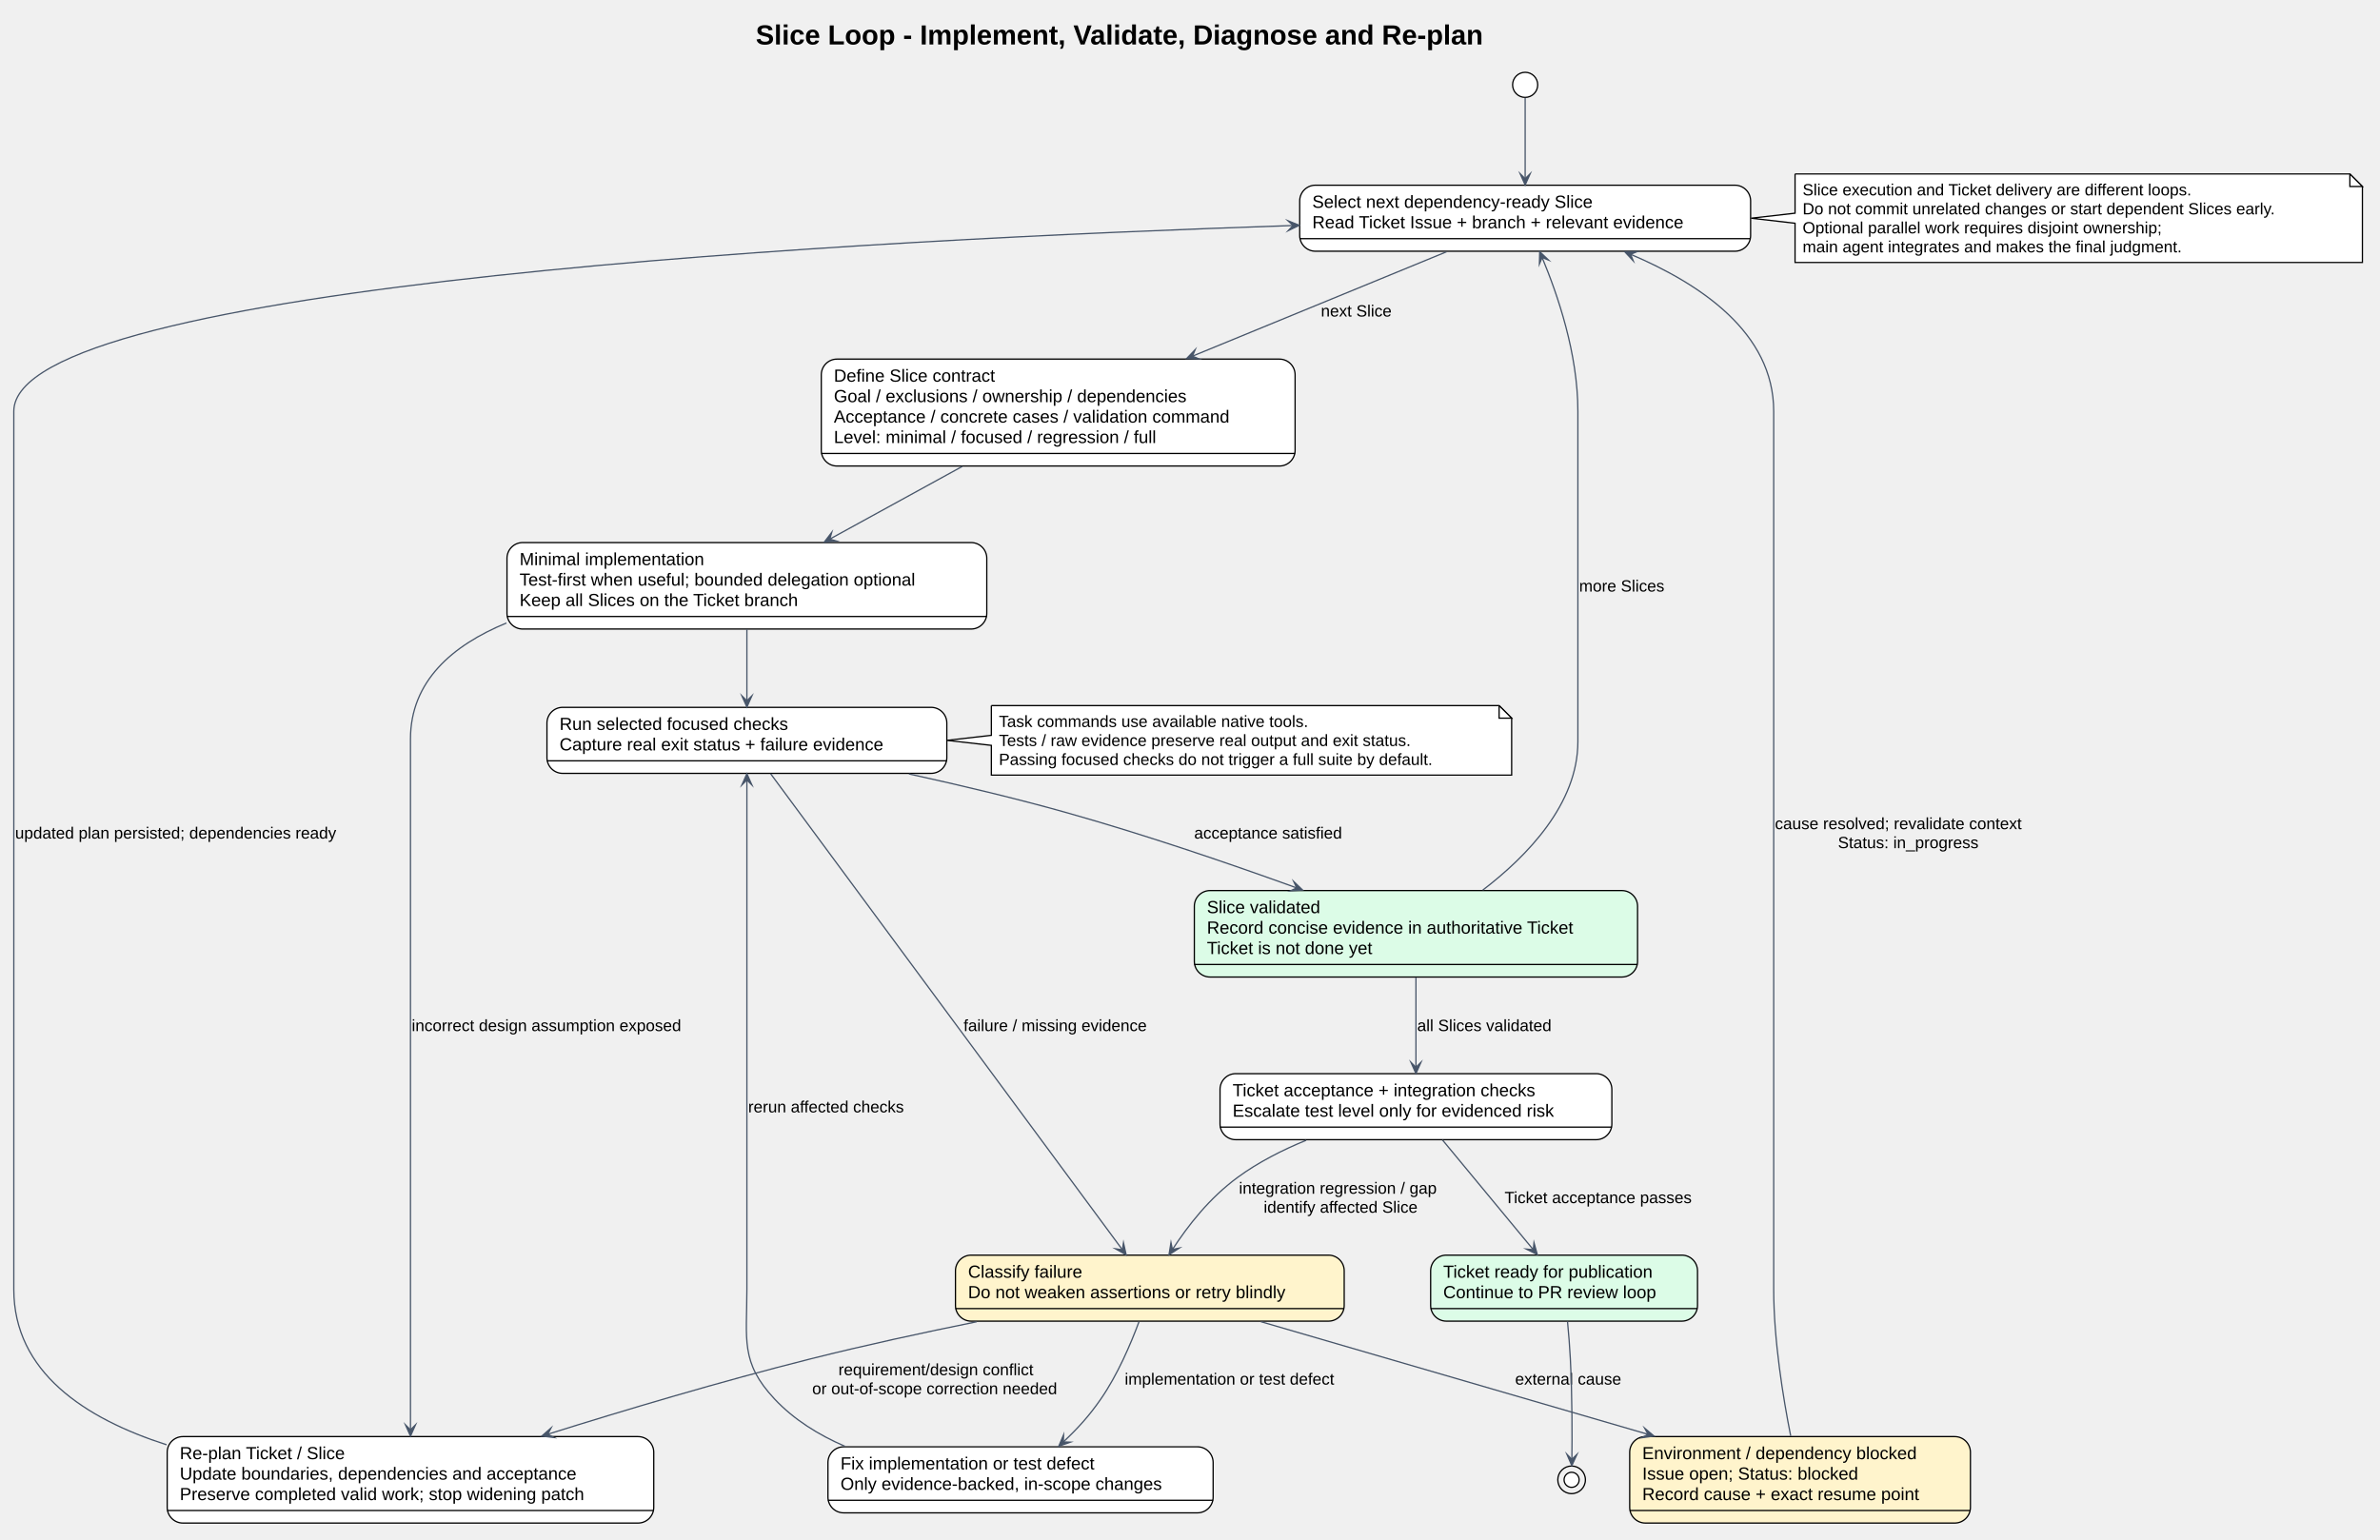
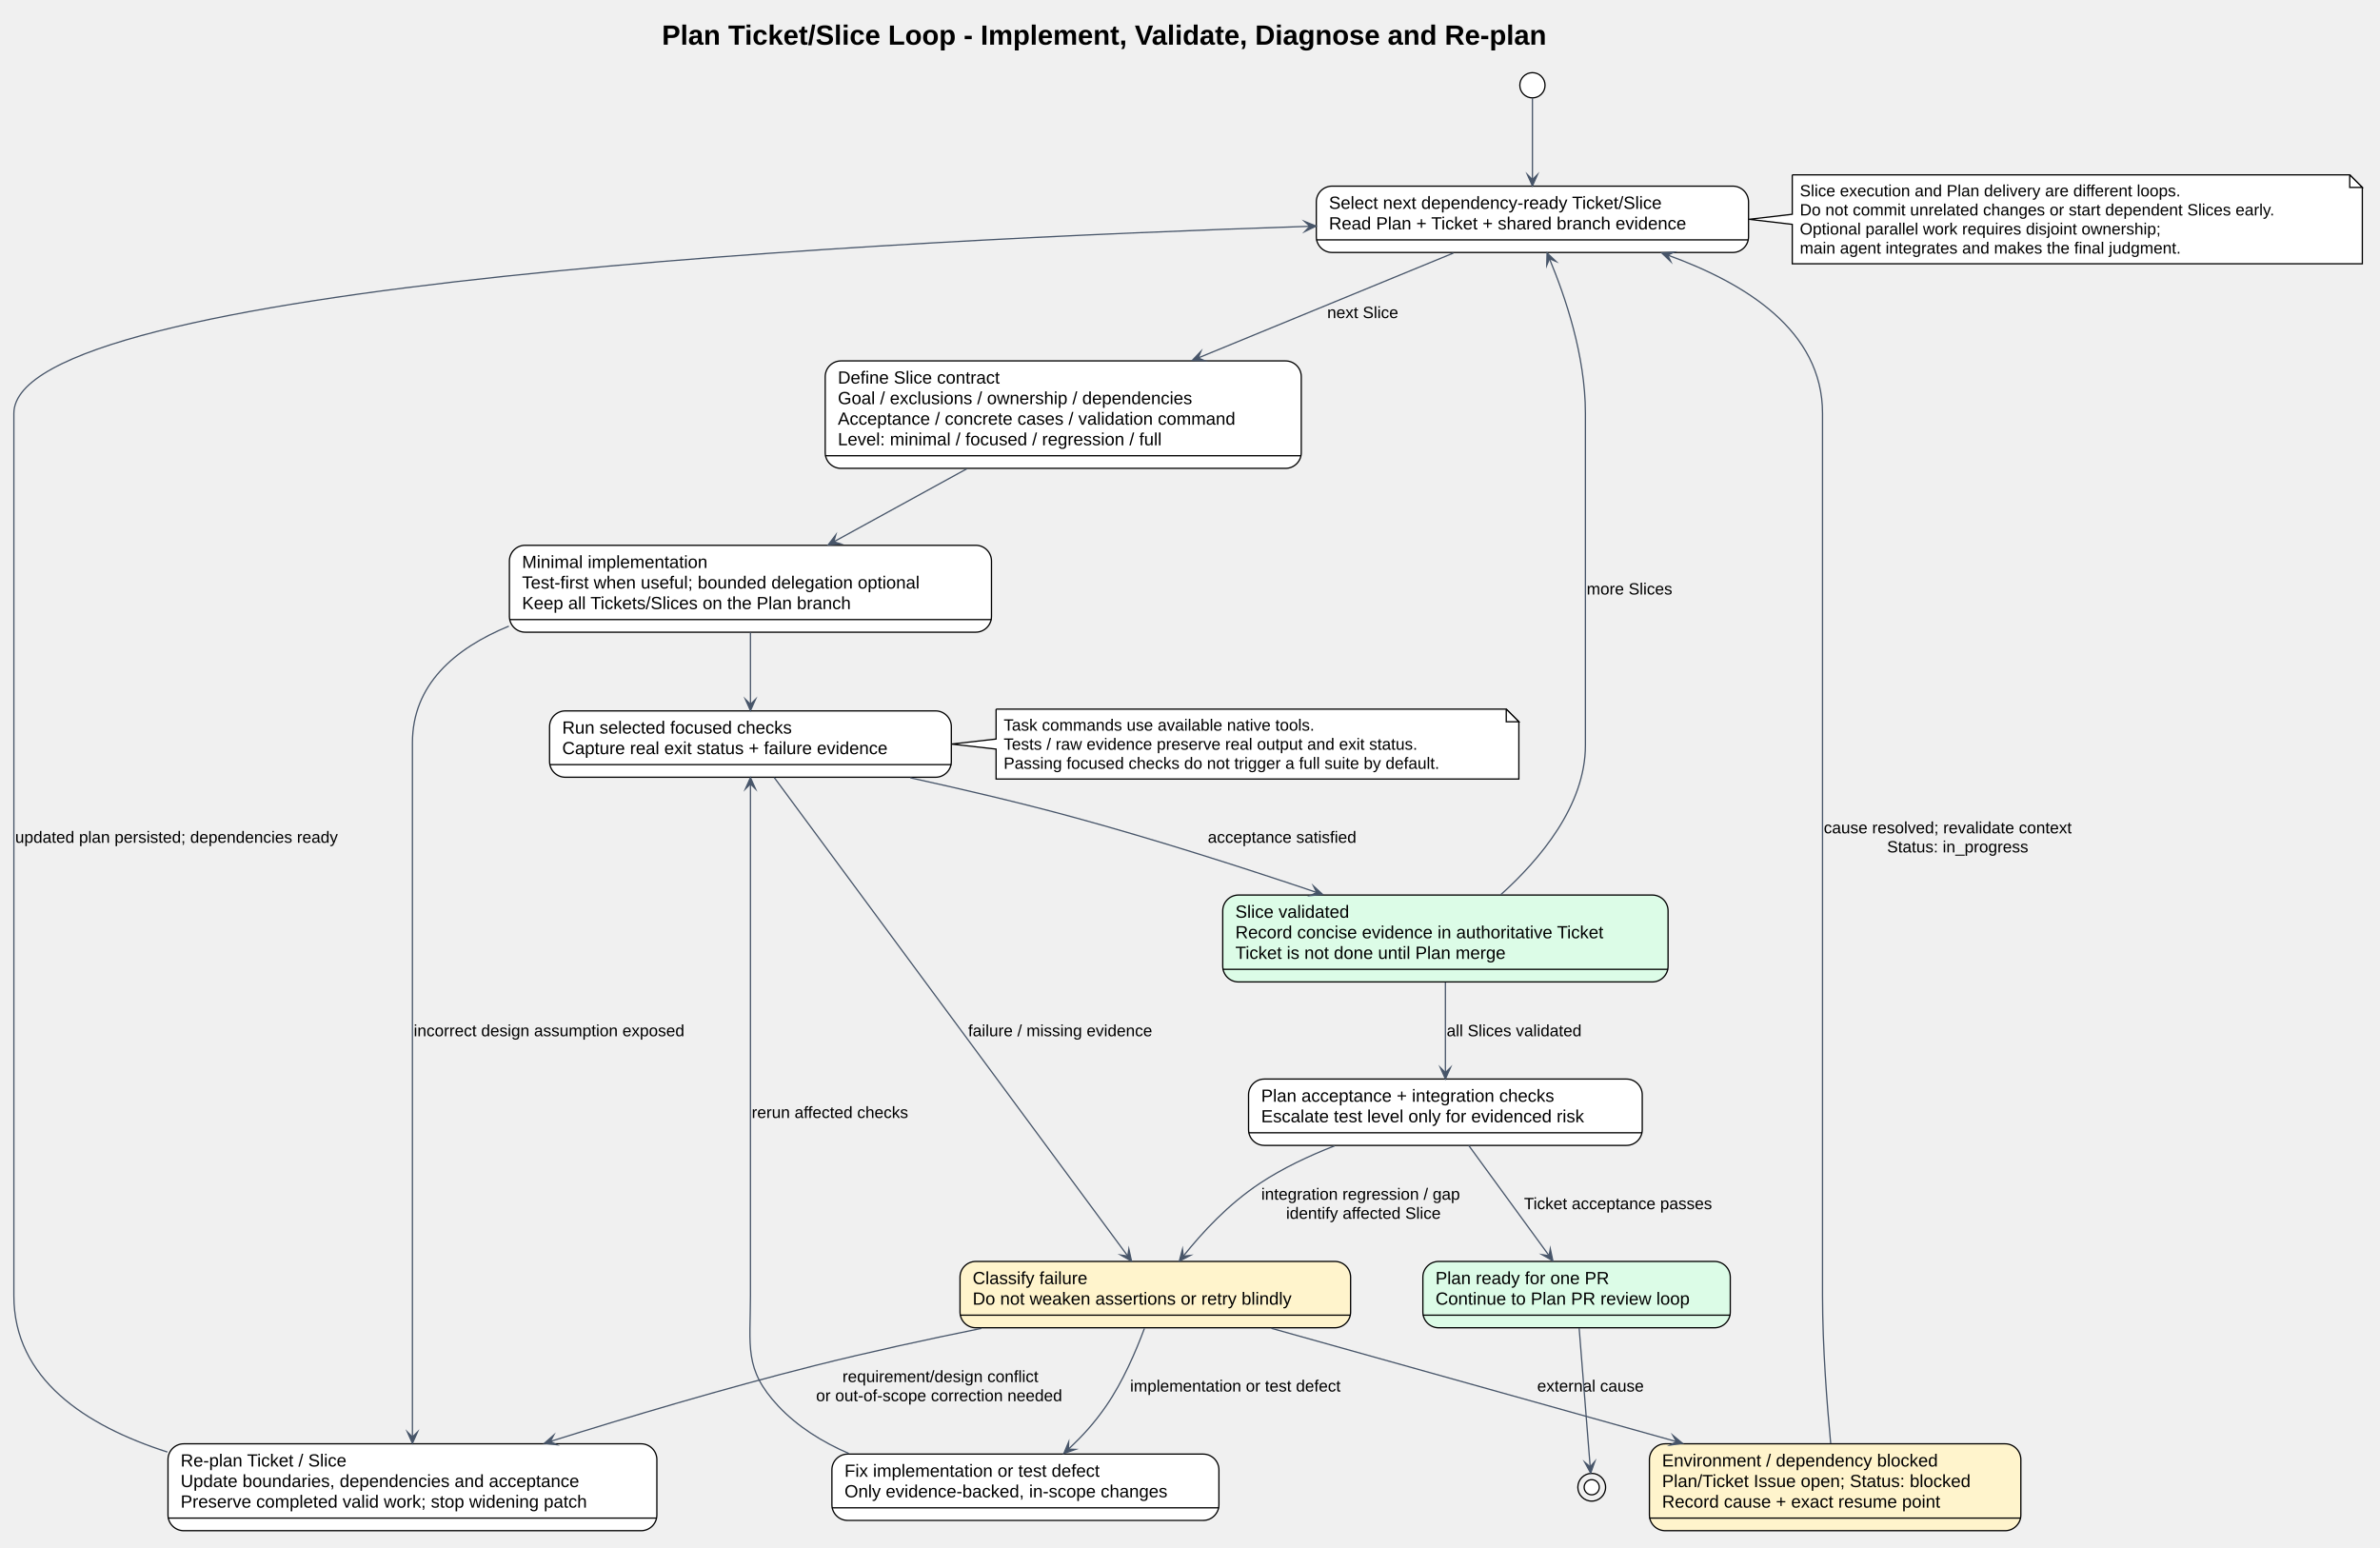
- <svg xmlns="http://www.w3.org/2000/svg" contentStyleType="text/css" data-diagram-type="STATE" height="1227px" preserveAspectRatio="none" style="width:1896px;height:1227px;background:#FFFFFF;" version="1.1" viewBox="0 0 1896 1227" width="1896px" zoomAndPan="magnify">
+ <svg xmlns="http://www.w3.org/2000/svg" contentStyleType="text/css" data-diagram-type="STATE" height="1227px" preserveAspectRatio="none" style="width:1887px;height:1227px;background:#FFFFFF;" version="1.1" viewBox="0 0 1887 1227" width="1887px" zoomAndPan="magnify">
  <defs />
  <g>
    <g class="title" data-source-line="5">
-       <text fill="#000000" font-family="Arial" font-size="22" font-weight="700" lengthAdjust="spacing" textLength="690.905" x="602.046" y="35.421">Slice Loop - Implement, Validate, Diagnose and Re-plan</text>
+       <text fill="#000000" font-family="Arial" font-size="22" font-weight="700" lengthAdjust="spacing" textLength="836.43" x="524.784" y="35.421">Plan Ticket/Slice Loop - Implement, Validate, Diagnose and Re-plan</text>
    </g>
    <g class="entity" data-qualified-name="select" data-source-line="7" id="ent0001">
-       <rect fill="#FFFFFF" height="52.594" rx="12.5" ry="12.5" style="stroke:#000000;stroke-width:1;" width="359.206" x="1035.4" y="147.579" />
-       <line style="stroke:#000000;stroke-width:1;" x1="1035.4" x2="1394.606" y1="190.173" y2="190.173" />
-       <text fill="#000000" font-family="Arial" font-size="14" lengthAdjust="spacing" textLength="252.178" x="1045.4" y="165.575">Select next dependency-ready Slice</text>
-       <text fill="#000000" font-family="Arial" font-size="14" lengthAdjust="spacing" textLength="339.206" x="1045.4" y="181.871">Read Ticket Issue + branch + relevant evidence</text>
+       <rect fill="#FFFFFF" height="52.594" rx="12.5" ry="12.5" style="stroke:#000000;stroke-width:1;" width="342.69" x="1043.65" y="147.579" />
+       <line style="stroke:#000000;stroke-width:1;" x1="1043.65" x2="1386.34" y1="190.173" y2="190.173" />
+       <text fill="#000000" font-family="Arial" font-size="14" lengthAdjust="spacing" textLength="299.243" x="1053.65" y="165.575">Select next dependency-ready Ticket/Slice</text>
+       <text fill="#000000" font-family="Arial" font-size="14" lengthAdjust="spacing" textLength="322.69" x="1053.65" y="181.871">Read Plan + Ticket + shared branch evidence</text>
    </g>
    <g class="entity" data-qualified-name="contract" data-source-line="8" id="ent0002">
      <rect fill="#FFFFFF" height="85.188" rx="12.5" ry="12.5" style="stroke:#000000;stroke-width:1;" width="377.444" x="654.28" y="286.139" />
      <line style="stroke:#000000;stroke-width:1;" x1="654.28" x2="1031.724" y1="361.327" y2="361.327" />
      <text fill="#000000" font-family="Arial" font-size="14" lengthAdjust="spacing" textLength="145.722" x="664.28" y="304.135">Define Slice contract</text>
      <text fill="#000000" font-family="Arial" font-size="14" lengthAdjust="spacing" textLength="315.95" x="664.28" y="320.431">Goal / exclusions / ownership / dependencies</text>
      <text fill="#000000" font-family="Arial" font-size="14" lengthAdjust="spacing" textLength="357.444" x="664.28" y="336.728">Acceptance / concrete cases / validation command</text>
      <text fill="#000000" font-family="Arial" font-size="14" lengthAdjust="spacing" textLength="293.597" x="664.28" y="353.025">Level: minimal / focused / regression / full</text>
    </g>
    <g class="entity" data-qualified-name="implement" data-source-line="9" id="ent0003">
      <rect fill="#FFFFFF" height="68.891" rx="12.5" ry="12.5" style="stroke:#000000;stroke-width:1;" width="382.216" x="403.89" y="432.329" />
      <line style="stroke:#000000;stroke-width:1;" x1="403.89" x2="786.106" y1="491.22" y2="491.22" />
      <text fill="#000000" font-family="Arial" font-size="14" lengthAdjust="spacing" textLength="170.215" x="413.89" y="450.325">Minimal implementation</text>
      <text fill="#000000" font-family="Arial" font-size="14" lengthAdjust="spacing" textLength="362.216" x="413.89" y="466.621">Test-first when useful; bounded delegation optional</text>
-       <text fill="#000000" font-family="Arial" font-size="14" lengthAdjust="spacing" textLength="250.052" x="413.89" y="482.918">Keep all Slices on the Ticket branch</text>
+       <text fill="#000000" font-family="Arial" font-size="14" lengthAdjust="spacing" textLength="291.847" x="413.89" y="482.918">Keep all Tickets/Slices on the Plan branch</text>
    </g>
    <g class="entity" data-qualified-name="test" data-source-line="10" id="ent0004">
      <rect fill="#FFFFFF" height="52.594" rx="12.5" ry="12.5" style="stroke:#000000;stroke-width:1;" width="318.539" x="435.73" y="563.629" />
      <line style="stroke:#000000;stroke-width:1;" x1="435.73" x2="754.269" y1="606.223" y2="606.223" />
      <text fill="#000000" font-family="Arial" font-size="14" lengthAdjust="spacing" textLength="203.061" x="445.73" y="581.625">Run selected focused checks</text>
      <text fill="#000000" font-family="Arial" font-size="14" lengthAdjust="spacing" textLength="298.539" x="445.73" y="597.921">Capture real exit status + failure evidence</text>
    </g>
    <g class="entity" data-qualified-name="diagnose" data-source-line="11" id="ent0005">
      <rect fill="#FFF4CC" height="52.594" rx="12.5" ry="12.5" style="stroke:#000000;stroke-width:1;" width="309.68" x="761.16" y="1000.109" />
      <line style="stroke:#000000;stroke-width:1;" x1="761.16" x2="1070.84" y1="1042.703" y2="1042.703" />
      <text fill="#000000" font-family="Arial" font-size="14" lengthAdjust="spacing" textLength="102.915" x="771.16" y="1018.105">Classify failure</text>
      <text fill="#000000" font-family="Arial" font-size="14" lengthAdjust="spacing" textLength="289.68" x="771.16" y="1034.401">Do not weaken assertions or retry blindly</text>
    </g>
    <g class="entity" data-qualified-name="fix" data-source-line="12" id="ent0006">
      <rect fill="#FFFFFF" height="52.594" rx="12.5" ry="12.5" style="stroke:#000000;stroke-width:1;" width="306.85" x="659.58" y="1152.849" />
      <line style="stroke:#000000;stroke-width:1;" x1="659.58" x2="966.43" y1="1195.443" y2="1195.443" />
      <text fill="#000000" font-family="Arial" font-size="14" lengthAdjust="spacing" textLength="234.391" x="669.58" y="1170.844">Fix implementation or test defect</text>
      <text fill="#000000" font-family="Arial" font-size="14" lengthAdjust="spacing" textLength="286.85" x="669.58" y="1187.141">Only evidence-backed, in-scope changes</text>
    </g>
    <g class="entity" data-qualified-name="blocked" data-source-line="13" id="ent0007">
-       <rect fill="#FFF4CC" height="68.891" rx="12.5" ry="12.5" style="stroke:#000000;stroke-width:1;" width="271.44" x="1298.28" y="1144.699" />
-       <line style="stroke:#000000;stroke-width:1;" x1="1298.28" x2="1569.719" y1="1203.59" y2="1203.59" />
-       <text fill="#000000" font-family="Arial" font-size="14" lengthAdjust="spacing" textLength="248.644" x="1308.28" y="1162.695">Environment / dependency blocked</text>
-       <text fill="#000000" font-family="Arial" font-size="14" lengthAdjust="spacing" textLength="193.184" x="1308.28" y="1178.991">Issue open; Status: blocked</text>
-       <text fill="#000000" font-family="Arial" font-size="14" lengthAdjust="spacing" textLength="251.44" x="1308.28" y="1195.288">Record cause + exact resume point</text>
+       <rect fill="#FFF4CC" height="68.891" rx="12.5" ry="12.5" style="stroke:#000000;stroke-width:1;" width="294.483" x="1307.76" y="1144.699" />
+       <line style="stroke:#000000;stroke-width:1;" x1="1307.76" x2="1602.243" y1="1203.59" y2="1203.59" />
+       <text fill="#000000" font-family="Arial" font-size="14" lengthAdjust="spacing" textLength="248.644" x="1317.76" y="1162.695">Environment / dependency blocked</text>
+       <text fill="#000000" font-family="Arial" font-size="14" lengthAdjust="spacing" textLength="274.483" x="1317.76" y="1178.991">Plan/Ticket Issue open; Status: blocked</text>
+       <text fill="#000000" font-family="Arial" font-size="14" lengthAdjust="spacing" textLength="251.44" x="1317.76" y="1195.288">Record cause + exact resume point</text>
    </g>
    <g class="entity" data-qualified-name="replan" data-source-line="14" id="ent0008">
      <rect fill="#FFFFFF" height="68.891" rx="12.5" ry="12.5" style="stroke:#000000;stroke-width:1;" width="387.603" x="133.2" y="1144.699" />
      <line style="stroke:#000000;stroke-width:1;" x1="133.2" x2="520.803" y1="1203.59" y2="1203.59" />
      <text fill="#000000" font-family="Arial" font-size="14" lengthAdjust="spacing" textLength="147.014" x="143.2" y="1162.695">Re-plan Ticket / Slice</text>
      <text fill="#000000" font-family="Arial" font-size="14" lengthAdjust="spacing" textLength="355.975" x="143.2" y="1178.991">Update boundaries, dependencies and acceptance</text>
      <text fill="#000000" font-family="Arial" font-size="14" lengthAdjust="spacing" textLength="367.603" x="143.2" y="1195.288">Preserve completed valid work; stop widening patch</text>
    </g>
    <g class="entity" data-qualified-name="slice_done" data-source-line="15" id="ent0009">
-       <rect fill="#DCFCE7" height="68.891" rx="12.5" ry="12.5" style="stroke:#000000;stroke-width:1;" width="353.081" x="951.46" y="709.619" />
-       <line style="stroke:#000000;stroke-width:1;" x1="951.46" x2="1304.541" y1="768.51" y2="768.51" />
-       <text fill="#000000" font-family="Arial" font-size="14" lengthAdjust="spacing" textLength="102.525" x="961.46" y="727.615">Slice validated</text>
-       <text fill="#000000" font-family="Arial" font-size="14" lengthAdjust="spacing" textLength="333.081" x="961.46" y="743.911">Record concise evidence in authoritative Ticket</text>
-       <text fill="#000000" font-family="Arial" font-size="14" lengthAdjust="spacing" textLength="151.587" x="961.46" y="760.208">Ticket is not done yet</text>
+       <rect fill="#DCFCE7" height="68.891" rx="12.5" ry="12.5" style="stroke:#000000;stroke-width:1;" width="353.081" x="969.46" y="709.619" />
+       <line style="stroke:#000000;stroke-width:1;" x1="969.46" x2="1322.541" y1="768.51" y2="768.51" />
+       <text fill="#000000" font-family="Arial" font-size="14" lengthAdjust="spacing" textLength="102.525" x="979.46" y="727.615">Slice validated</text>
+       <text fill="#000000" font-family="Arial" font-size="14" lengthAdjust="spacing" textLength="333.081" x="979.46" y="743.911">Record concise evidence in authoritative Ticket</text>
+       <text fill="#000000" font-family="Arial" font-size="14" lengthAdjust="spacing" textLength="244.405" x="979.46" y="760.208">Ticket is not done until Plan merge</text>
    </g>
    <g class="entity" data-qualified-name="integrate" data-source-line="16" id="ent0010">
-       <rect fill="#FFFFFF" height="52.594" rx="12.5" ry="12.5" style="stroke:#000000;stroke-width:1;" width="312.134" x="971.93" y="855.509" />
-       <line style="stroke:#000000;stroke-width:1;" x1="971.93" x2="1284.064" y1="898.103" y2="898.103" />
-       <text fill="#000000" font-family="Arial" font-size="14" lengthAdjust="spacing" textLength="277.792" x="981.93" y="873.505">Ticket acceptance + integration checks</text>
-       <text fill="#000000" font-family="Arial" font-size="14" lengthAdjust="spacing" textLength="292.134" x="981.93" y="889.801">Escalate test level only for evidenced risk</text>
+       <rect fill="#FFFFFF" height="52.594" rx="12.5" ry="12.5" style="stroke:#000000;stroke-width:1;" width="312.134" x="989.93" y="855.509" />
+       <line style="stroke:#000000;stroke-width:1;" x1="989.93" x2="1302.064" y1="898.103" y2="898.103" />
+       <text fill="#000000" font-family="Arial" font-size="14" lengthAdjust="spacing" textLength="265.228" x="999.93" y="873.505">Plan acceptance + integration checks</text>
+       <text fill="#000000" font-family="Arial" font-size="14" lengthAdjust="spacing" textLength="292.134" x="999.93" y="889.801">Escalate test level only for evidenced risk</text>
    </g>
    <g class="entity" data-qualified-name="ready" data-source-line="17" id="ent0011">
-       <rect fill="#DCFCE7" height="52.594" rx="12.5" ry="12.5" style="stroke:#000000;stroke-width:1;" width="212.589" x="1139.71" y="1000.109" />
-       <line style="stroke:#000000;stroke-width:1;" x1="1139.71" x2="1352.299" y1="1042.703" y2="1042.703" />
-       <text fill="#000000" font-family="Arial" font-size="14" lengthAdjust="spacing" textLength="192.589" x="1149.71" y="1018.105">Ticket ready for publication</text>
-       <text fill="#000000" font-family="Arial" font-size="14" lengthAdjust="spacing" textLength="189.492" x="1149.71" y="1034.401">Continue to PR review loop</text>
+       <rect fill="#DCFCE7" height="52.594" rx="12.5" ry="12.5" style="stroke:#000000;stroke-width:1;" width="243.727" x="1128.14" y="1000.109" />
+       <line style="stroke:#000000;stroke-width:1;" x1="1128.14" x2="1371.867" y1="1042.703" y2="1042.703" />
+       <text fill="#000000" font-family="Arial" font-size="14" lengthAdjust="spacing" textLength="151.177" x="1138.14" y="1018.105">Plan ready for one PR</text>
+       <text fill="#000000" font-family="Arial" font-size="14" lengthAdjust="spacing" textLength="223.727" x="1138.14" y="1034.401">Continue to Plan PR review loop</text>
    </g>
    <g class="start_entity" data-qualified-name=".start." data-source-line="19" id="ent0012">
      <ellipse cx="1215" cy="67.609" fill="#FFFFFF" rx="10" ry="10" style="stroke:#000000;stroke-width:1;" />
    </g>
    <g class="end_entity" data-qualified-name=".end." data-source-line="36" id="ent0030">
-       <ellipse cx="1252" cy="1179.139" fill="none" rx="11" ry="11" style="stroke:#000000;stroke-width:1;" />
-       <ellipse cx="1252" cy="1179.139" fill="#FFFFFF" rx="6" ry="6" style="stroke:#000000;stroke-width:1;" />
+       <ellipse cx="1262" cy="1179.139" fill="none" rx="11" ry="11" style="stroke:#000000;stroke-width:1;" />
+       <ellipse cx="1262" cy="1179.139" fill="#FFFFFF" rx="6" ry="6" style="stroke:#000000;stroke-width:1;" />
    </g>
    <g class="entity" data-qualified-name="GMN32" data-source-line="39" id="ent0033">
-       <path d="M1430.01,138.609 L1430.01,169.879 L1395.02,173.879 L1430.01,177.879 L1430.01,209.141 A0,0 0 0 0 1430.01,209.141 L1881.997,209.141 A0,0 0 0 0 1881.997,209.141 L1881.997,148.609 L1871.997,138.609 L1430.01,138.609 A0,0 0 0 0 1430.01,138.609" fill="#FFFFFF" style="stroke:#000000;stroke-width:1;" />
-       <path d="M1871.997,138.609 L1871.997,148.609 L1881.997,148.609 L1871.997,138.609" fill="#FFFFFF" style="stroke:#000000;stroke-width:1;" />
-       <text fill="#000000" font-family="Arial" font-size="13" lengthAdjust="spacing" textLength="355.19" x="1436.01" y="155.676">Slice execution and Ticket delivery are different loops.</text>
-       <text fill="#000000" font-family="Arial" font-size="13" lengthAdjust="spacing" textLength="430.987" x="1436.01" y="170.809">Do not commit unrelated changes or start dependent Slices early.</text>
-       <text fill="#000000" font-family="Arial" font-size="13" lengthAdjust="spacing" textLength="327.584" x="1436.01" y="185.942">Optional parallel work requires disjoint ownership;</text>
-       <text fill="#000000" font-family="Arial" font-size="13" lengthAdjust="spacing" textLength="348.55" x="1436.01" y="201.075">main agent integrates and makes the final judgment.</text>
+       <path d="M1421.01,138.609 L1421.01,169.879 L1386.7,173.879 L1421.01,177.879 L1421.01,209.141 A0,0 0 0 0 1421.01,209.141 L1872.997,209.141 A0,0 0 0 0 1872.997,209.141 L1872.997,148.609 L1862.997,138.609 L1421.01,138.609 A0,0 0 0 0 1421.01,138.609" fill="#FFFFFF" style="stroke:#000000;stroke-width:1;" />
+       <path d="M1862.997,138.609 L1862.997,148.609 L1872.997,148.609 L1862.997,138.609" fill="#FFFFFF" style="stroke:#000000;stroke-width:1;" />
+       <text fill="#000000" font-family="Arial" font-size="13" lengthAdjust="spacing" textLength="343.522" x="1427.01" y="155.676">Slice execution and Plan delivery are different loops.</text>
+       <text fill="#000000" font-family="Arial" font-size="13" lengthAdjust="spacing" textLength="430.987" x="1427.01" y="170.809">Do not commit unrelated changes or start dependent Slices early.</text>
+       <text fill="#000000" font-family="Arial" font-size="13" lengthAdjust="spacing" textLength="327.584" x="1427.01" y="185.942">Optional parallel work requires disjoint ownership;</text>
+       <text fill="#000000" font-family="Arial" font-size="13" lengthAdjust="spacing" textLength="348.55" x="1427.01" y="201.075">main agent integrates and makes the final judgment.</text>
    </g>
    <g class="entity" data-qualified-name="GMN35" data-source-line="45" id="ent0036">
      <path d="M789.75,562.219 L789.75,585.919 L754.39,589.919 L789.75,593.919 L789.75,617.618 A0,0 0 0 0 789.75,617.618 L1204.241,617.618 A0,0 0 0 0 1204.241,617.618 L1204.241,572.219 L1194.241,562.219 L789.75,562.219 A0,0 0 0 0 789.75,562.219" fill="#FFFFFF" style="stroke:#000000;stroke-width:1;" />
      <path d="M1194.241,562.219 L1194.241,572.219 L1204.241,572.219 L1194.241,562.219" fill="#FFFFFF" style="stroke:#000000;stroke-width:1;" />
      <text fill="#000000" font-family="Arial" font-size="13" lengthAdjust="spacing" textLength="280.344" x="795.75" y="579.286">Task commands use available native tools.</text>
      <text fill="#000000" font-family="Arial" font-size="13" lengthAdjust="spacing" textLength="377.171" x="795.75" y="594.419">Tests / raw evidence preserve real output and exit status.</text>
      <text fill="#000000" font-family="Arial" font-size="13" lengthAdjust="spacing" textLength="393.491" x="795.75" y="609.552">Passing focused checks do not trigger a full suite by default.</text>
    </g>
    <g class="link" data-entity-1="ent0012" data-entity-2="ent0001" data-link-type="dependency" data-source-line="19" id="lnk13">
      <path d="M1215,77.869 C1215,93.319 1215,119.889 1215,142.399" fill="none" id="*start*-to-select" style="stroke:#475569;stroke-width:1;" />
      <polygon fill="#475569" points="1215,147.399,1219,138.399,1215,142.399,1211,138.399,1215,147.399" style="stroke:#475569;stroke-width:1;stroke-linejoin:miter;stroke-miterlimit:10;" />
    </g>
    <g class="link" data-entity-1="ent0001" data-entity-2="ent0002" data-link-type="dependency" data-source-line="20" id="lnk14">
      <path d="M1152.32,200.639 C1095.79,223.869 1016.225,256.559 949.945,283.789" fill="none" id="select-to-contract" style="stroke:#475569;stroke-width:1;" />
      <polygon fill="#475569" points="945.32,285.689,955.165,285.969,949.945,283.789,952.125,278.569,945.32,285.689" style="stroke:#475569;stroke-width:1;stroke-linejoin:miter;stroke-miterlimit:10;" />
      <text fill="#000000" font-family="Arial" font-size="13" lengthAdjust="spacing" textLength="63.781" x="1052.27" y="252.206">next Slice</text>
    </g>
    <g class="link" data-entity-1="ent0002" data-entity-2="ent0003" data-link-type="dependency" data-source-line="21" id="lnk15">
      <path d="M766.57,371.659 C731.27,391.029 694.304,411.305 661.034,429.555" fill="none" id="contract-to-implement" style="stroke:#475569;stroke-width:1;" />
      <polygon fill="#475569" points="656.65,431.959,666.465,431.138,661.034,429.555,662.617,424.124,656.65,431.959" style="stroke:#475569;stroke-width:1;stroke-linejoin:miter;stroke-miterlimit:10;" />
    </g>
    <g class="link" data-entity-1="ent0003" data-entity-2="ent0004" data-link-type="dependency" data-source-line="22" id="lnk16">
      <path d="M595,501.519 C595,521.129 595,540.429 595,558.419" fill="none" id="implement-to-test" style="stroke:#475569;stroke-width:1;" />
      <polygon fill="#475569" points="595,563.419,599,554.419,595,558.419,591,554.419,595,563.419" style="stroke:#475569;stroke-width:1;stroke-linejoin:miter;stroke-miterlimit:10;" />
    </g>
    <g class="link" data-entity-1="ent0004" data-entity-2="ent0009" data-link-type="dependency" data-source-line="23" id="lnk17">
-       <path d="M724.12,616.689 C764.65,625.569 809.4,636.179 850,647.619 C913.48,665.519 979.028,687.969 1033.018,707.499" fill="none" id="test-to-slice_done" style="stroke:#475569;stroke-width:1;" />
-       <polygon fill="#475569" points="1037.72,709.199,1030.617,702.376,1033.018,707.499,1027.896,709.899,1037.72,709.199" style="stroke:#475569;stroke-width:1;stroke-linejoin:miter;stroke-miterlimit:10;" />
-       <text fill="#000000" font-family="Arial" font-size="13" lengthAdjust="spacing" textLength="133.751" x="951.31" y="668.186">acceptance satisfied</text>
+       <path d="M721.71,616.659 C762.83,625.659 808.53,636.349 850,647.619 C916.95,665.819 986.532,688.191 1043.952,707.561" fill="none" id="test-to-slice_done" style="stroke:#475569;stroke-width:1;" />
+       <polygon fill="#475569" points="1048.69,709.159,1041.441,702.492,1043.952,707.561,1038.884,710.073,1048.69,709.159" style="stroke:#475569;stroke-width:1;stroke-linejoin:miter;stroke-miterlimit:10;" />
+       <text fill="#000000" font-family="Arial" font-size="13" lengthAdjust="spacing" textLength="133.751" x="957.6" y="668.186">acceptance satisfied</text>
    </g>
    <g class="link" data-entity-1="ent0004" data-entity-2="ent0005" data-link-type="dependency" data-source-line="24" id="lnk18">
      <path d="M613.88,616.479 C670.8,693.509 837.289,918.868 894.169,995.858" fill="none" id="test-to-diagnose" style="stroke:#475569;stroke-width:1;" />
      <polygon fill="#475569" points="897.14,999.879,895.009,990.264,894.169,995.858,888.575,995.018,897.14,999.879" style="stroke:#475569;stroke-width:1;stroke-linejoin:miter;stroke-miterlimit:10;" />
      <text fill="#000000" font-family="Arial" font-size="13" lengthAdjust="spacing" textLength="166.988" x="767.6" y="821.576">failure / missing evidence</text>
    </g>
    <g class="link" data-entity-1="ent0005" data-entity-2="ent0006" data-link-type="dependency" data-source-line="25" id="lnk19">
      <path d="M907.38,1053.159 C900.64,1071.269 890.22,1095.579 877,1114.699 C867.57,1128.339 858.616,1138.138 847.096,1148.948" fill="none" id="diagnose-to-fix" style="stroke:#475569;stroke-width:1;" />
      <polygon fill="#475569" points="843.45,1152.369,852.75,1149.128,847.096,1148.948,847.276,1143.294,843.45,1152.369" style="stroke:#475569;stroke-width:1;stroke-linejoin:miter;stroke-miterlimit:10;" />
      <text fill="#000000" font-family="Arial" font-size="13" lengthAdjust="spacing" textLength="194.733" x="895.98" y="1103.266">implementation or test defect</text>
    </g>
    <g class="link" data-entity-1="ent0006" data-entity-2="ent0004" data-link-type="dependency" data-source-line="26" id="lnk20">
      <path d="M673.02,1152.389 C652.09,1143.349 632.4,1131.149 617,1114.699 C589.66,1085.489 595,1067.409 595,1027.399 C595,743.069 595,743.069 595,743.069 C595,698.559 595,651.729 595,621.499" fill="none" id="fix-to-test" style="stroke:#475569;stroke-width:1;" />
      <polygon fill="#475569" points="595,616.499,591,625.499,595,621.499,599,625.499,595,616.499" style="stroke:#475569;stroke-width:1;stroke-linejoin:miter;stroke-miterlimit:10;" />
      <text fill="#000000" font-family="Arial" font-size="13" lengthAdjust="spacing" textLength="141.876" x="596" y="886.376">rerun affected checks</text>
    </g>
    <g class="link" data-entity-1="ent0005" data-entity-2="ent0007" data-link-type="dependency" data-source-line="27" id="lnk21">
-       <path d="M1004.46,1053.139 C1090.86,1078.289 1218.029,1115.292 1312.889,1142.902" fill="none" id="diagnose-to-blocked" style="stroke:#475569;stroke-width:1;" />
-       <polygon fill="#475569" points="1317.69,1144.299,1310.166,1137.944,1312.889,1142.902,1307.931,1145.625,1317.69,1144.299" style="stroke:#475569;stroke-width:1;stroke-linejoin:miter;stroke-miterlimit:10;" />
-       <text fill="#000000" font-family="Arial" font-size="13" lengthAdjust="spacing" textLength="96.205" x="1207.01" y="1103.266">external cause</text>
+       <path d="M1008.04,1053.139 C1097.95,1078.289 1230.455,1115.342 1329.165,1142.953" fill="none" id="diagnose-to-blocked" style="stroke:#475569;stroke-width:1;" />
+       <polygon fill="#475569" points="1333.98,1144.299,1326.39,1138.023,1329.165,1142.953,1324.235,1145.727,1333.98,1144.299" style="stroke:#475569;stroke-width:1;stroke-linejoin:miter;stroke-miterlimit:10;" />
+       <text fill="#000000" font-family="Arial" font-size="13" lengthAdjust="spacing" textLength="96.205" x="1218.77" y="1103.266">external cause</text>
    </g>
    <g class="link" data-entity-1="ent0007" data-entity-2="ent0001" data-link-type="dependency" data-source-line="28" id="lnk22">
-       <path d="M1426.54,1144.209 C1420.5,1113.779 1413,1067.829 1413,1027.399 C1413,327.739 1413,327.739 1413,327.739 C1413,264.769 1354.081,226.046 1298.991,202.616" fill="none" id="blocked-to-select" style="stroke:#475569;stroke-width:1;" />
-       <polygon fill="#475569" points="1294.39,200.659,1301.107,207.863,1298.991,202.616,1304.238,200.501,1294.39,200.659" style="stroke:#475569;stroke-width:1;stroke-linejoin:miter;stroke-miterlimit:10;" />
-       <text fill="#000000" font-family="Arial" font-size="13" lengthAdjust="spacing" textLength="225.291" x="1414" y="660.686">cause resolved; revalidate context</text>
-       <text fill="#000000" font-family="Arial" font-size="13" lengthAdjust="spacing" textLength="124.979" x="1464.156" y="675.819">Status: in_progress</text>
+       <path d="M1451.47,1144.359 C1448.6,1113.839 1445,1067.659 1445,1027.399 C1445,327.739 1445,327.739 1445,327.739 C1445,261.929 1383.592,224.451 1322.262,202.261" fill="none" id="blocked-to-select" style="stroke:#475569;stroke-width:1;" />
+       <polygon fill="#475569" points="1317.56,200.559,1324.662,207.383,1322.262,202.261,1327.384,199.86,1317.56,200.559" style="stroke:#475569;stroke-width:1;stroke-linejoin:miter;stroke-miterlimit:10;" />
+       <text fill="#000000" font-family="Arial" font-size="13" lengthAdjust="spacing" textLength="225.291" x="1446" y="660.686">cause resolved; revalidate context</text>
+       <text fill="#000000" font-family="Arial" font-size="13" lengthAdjust="spacing" textLength="124.979" x="1496.156" y="675.819">Status: in_progress</text>
    </g>
    <g class="link" data-entity-1="ent0005" data-entity-2="ent0008" data-link-type="dependency" data-source-line="29" id="lnk23">
      <path d="M778.11,1053.189 C735.57,1061.799 688.69,1071.959 646,1082.699 C573.82,1100.849 498.331,1123.395 436.371,1142.805" fill="none" id="diagnose-to-replan" style="stroke:#475569;stroke-width:1;" />
      <polygon fill="#475569" points="431.6,1144.299,441.384,1145.426,436.371,1142.805,438.993,1137.792,431.6,1144.299" style="stroke:#475569;stroke-width:1;stroke-linejoin:miter;stroke-miterlimit:10;" />
      <text fill="#000000" font-family="Arial" font-size="13" lengthAdjust="spacing" textLength="179.81" x="667.893" y="1095.766">requirement/design conflict</text>
      <text fill="#000000" font-family="Arial" font-size="13" lengthAdjust="spacing" textLength="221.597" x="647" y="1110.899">or out-of-scope correction needed</text>
    </g>
    <g class="link" data-entity-1="ent0003" data-entity-2="ent0008" data-link-type="dependency" data-source-line="30" id="lnk24">
      <path d="M403.44,496.419 C360.31,514.189 327,542.839 327,588.919 C327,588.919 327,588.919 327,1027.399 C327,1067.569 327,1108.769 327,1139.319" fill="none" id="implement-to-replan" style="stroke:#475569;stroke-width:1;" />
      <polygon fill="#475569" points="327,1144.319,331,1135.319,327,1139.319,323,1135.319,327,1144.319" style="stroke:#475569;stroke-width:1;stroke-linejoin:miter;stroke-miterlimit:10;" />
      <text fill="#000000" font-family="Arial" font-size="13" lengthAdjust="spacing" textLength="243.896" x="328" y="821.576">incorrect design assumption exposed</text>
    </g>
    <g class="link" data-entity-1="ent0008" data-entity-2="ent0001" data-link-type="dependency" data-source-line="31" id="lnk25">
-       <path d="M132.72,1151.219 C67.5,1130.309 11,1093.199 11,1027.399 C11,327.739 11,327.739 11,327.739 C11,225.779 694.323,190.774 1030.073,179.694" fill="none" id="replan-to-select" style="stroke:#475569;stroke-width:1;" />
-       <polygon fill="#475569" points="1035.07,179.529,1025.943,175.828,1030.073,179.694,1026.207,183.824,1035.07,179.529" style="stroke:#475569;stroke-width:1;stroke-linejoin:miter;stroke-miterlimit:10;" />
+       <path d="M132.72,1151.219 C67.5,1130.309 11,1093.199 11,1027.399 C11,327.739 11,327.739 11,327.739 C11,224.919 705.923,190.191 1038.463,179.411" fill="none" id="replan-to-select" style="stroke:#475569;stroke-width:1;" />
+       <polygon fill="#475569" points="1043.46,179.249,1034.335,175.543,1038.463,179.411,1034.594,183.539,1043.46,179.249" style="stroke:#475569;stroke-width:1;stroke-linejoin:miter;stroke-miterlimit:10;" />
      <text fill="#000000" font-family="Arial" font-size="13" lengthAdjust="spacing" textLength="291.148" x="12" y="668.186">updated plan persisted; dependencies ready</text>
    </g>
    <g class="link" data-entity-1="ent0009" data-entity-2="ent0001" data-link-type="dependency" data-source-line="32" id="lnk26">
-       <path d="M1181.21,709.249 C1216.75,682.109 1257,640.439 1257,590.919 C1257,327.739 1257,327.739 1257,327.739 C1257,281.639 1240.939,235.046 1228.509,205.146" fill="none" id="slice_done-to-select" style="stroke:#475569;stroke-width:1;" />
+       <path d="M1189.87,709.379 C1220.9,681.429 1257,638.659 1257,590.919 C1257,327.739 1257,327.739 1257,327.739 C1257,281.639 1240.939,235.046 1228.509,205.146" fill="none" id="slice_done-to-select" style="stroke:#475569;stroke-width:1;" />
      <polygon fill="#475569" points="1226.59,200.529,1226.351,210.375,1228.509,205.146,1233.738,207.304,1226.59,200.529" style="stroke:#475569;stroke-width:1;stroke-linejoin:miter;stroke-miterlimit:10;" />
      <text fill="#000000" font-family="Arial" font-size="13" lengthAdjust="spacing" textLength="75.486" x="1258" y="471.346">more Slices</text>
    </g>
    <g class="link" data-entity-1="ent0009" data-entity-2="ent0010" data-link-type="dependency" data-source-line="33" id="lnk27">
-       <path d="M1128,778.969 C1128,802.689 1128,828.859 1128,850.429" fill="none" id="slice_done-to-integrate" style="stroke:#475569;stroke-width:1;" />
-       <polygon fill="#475569" points="1128,855.429,1132,846.429,1128,850.429,1124,846.429,1128,855.429" style="stroke:#475569;stroke-width:1;stroke-linejoin:miter;stroke-miterlimit:10;" />
-       <text fill="#000000" font-family="Arial" font-size="13" lengthAdjust="spacing" textLength="121.297" x="1129" y="821.576">all Slices validated</text>
+       <path d="M1146,778.969 C1146,802.689 1146,828.859 1146,850.429" fill="none" id="slice_done-to-integrate" style="stroke:#475569;stroke-width:1;" />
+       <polygon fill="#475569" points="1146,855.429,1150,846.429,1146,850.429,1142,846.429,1146,855.429" style="stroke:#475569;stroke-width:1;stroke-linejoin:miter;stroke-miterlimit:10;" />
+       <text fill="#000000" font-family="Arial" font-size="13" lengthAdjust="spacing" textLength="121.297" x="1147" y="821.576">all Slices validated</text>
    </g>
    <g class="link" data-entity-1="ent0010" data-entity-2="ent0011" data-link-type="dependency" data-source-line="34" id="lnk28">
-       <path d="M1149.1,908.299 C1170.44,934.099 1200.083,969.907 1221.503,995.797" fill="none" id="integrate-to-ready" style="stroke:#475569;stroke-width:1;" />
-       <polygon fill="#475569" points="1224.69,999.649,1222.035,990.165,1221.503,995.797,1215.871,995.265,1224.69,999.649" style="stroke:#475569;stroke-width:1;stroke-linejoin:miter;stroke-miterlimit:10;" />
-       <text fill="#000000" font-family="Arial" font-size="13" lengthAdjust="spacing" textLength="167.083" x="1198.57" y="958.676">Ticket acceptance passes</text>
+       <path d="M1164.59,908.299 C1183.41,934.099 1209.394,969.72 1228.274,995.61" fill="none" id="integrate-to-ready" style="stroke:#475569;stroke-width:1;" />
+       <polygon fill="#475569" points="1231.22,999.649,1229.149,990.021,1228.274,995.61,1222.685,994.734,1231.22,999.649" style="stroke:#475569;stroke-width:1;stroke-linejoin:miter;stroke-miterlimit:10;" />
+       <text fill="#000000" font-family="Arial" font-size="13" lengthAdjust="spacing" textLength="167.083" x="1208.32" y="958.676">Ticket acceptance passes</text>
    </g>
    <g class="link" data-entity-1="ent0010" data-entity-2="ent0005" data-link-type="dependency" data-source-line="35" id="lnk29">
-       <path d="M1040.53,908.579 C1021.56,916.369 1002.32,926.129 986,938.109 C963.29,954.769 946.588,976.375 933.998,995.615" fill="none" id="integrate-to-diagnose" style="stroke:#475569;stroke-width:1;" />
-       <polygon fill="#475569" points="931.26,999.799,939.535,994.459,933.998,995.615,932.841,990.078,931.26,999.799" style="stroke:#475569;stroke-width:1;stroke-linejoin:miter;stroke-miterlimit:10;" />
-       <text fill="#000000" font-family="Arial" font-size="13" lengthAdjust="spacing" textLength="180.946" x="987" y="951.176">integration regression / gap</text>
-       <text fill="#000000" font-family="Arial" font-size="13" lengthAdjust="spacing" textLength="141.578" x="1006.684" y="966.309">identify affected Slice</text>
+       <path d="M1058.11,908.489 C1037.83,916.389 1016.96,926.209 999,938.109 C973.72,954.859 953.581,976.741 938.151,995.951" fill="none" id="integrate-to-diagnose" style="stroke:#475569;stroke-width:1;" />
+       <polygon fill="#475569" points="935.02,999.849,943.775,995.337,938.151,995.951,937.538,990.328,935.02,999.849" style="stroke:#475569;stroke-width:1;stroke-linejoin:miter;stroke-miterlimit:10;" />
+       <text fill="#000000" font-family="Arial" font-size="13" lengthAdjust="spacing" textLength="180.946" x="1000" y="951.176">integration regression / gap</text>
+       <text fill="#000000" font-family="Arial" font-size="13" lengthAdjust="spacing" textLength="141.578" x="1019.684" y="966.309">identify affected Slice</text>
    </g>
    <g class="link" data-entity-1="ent0011" data-entity-2="ent0030" data-link-type="dependency" data-source-line="36" id="lnk31">
-       <path d="M1248.74,1052.979 C1249.63,1062.319 1250.51,1072.979 1251,1082.699 C1252.56,1113.649 1252.43,1145.31 1252.22,1162.83" fill="none" id="ready-to-*end*" style="stroke:#475569;stroke-width:1;" />
-       <polygon fill="#475569" points="1252.16,1167.829,1256.268,1158.878,1252.22,1162.83,1248.268,1158.782,1252.16,1167.829" style="stroke:#475569;stroke-width:1;stroke-linejoin:miter;stroke-miterlimit:10;" />
+       <path d="M1252.04,1052.969 C1254.72,1086.739 1258.932,1139.665 1260.793,1162.985" fill="none" id="ready-to-*end*" style="stroke:#475569;stroke-width:1;" />
+       <polygon fill="#475569" points="1261.19,1167.969,1264.462,1158.68,1260.793,1162.985,1256.487,1159.316,1261.19,1167.969" style="stroke:#475569;stroke-width:1;stroke-linejoin:miter;stroke-miterlimit:10;" />
    </g>
  </g>
</svg>
